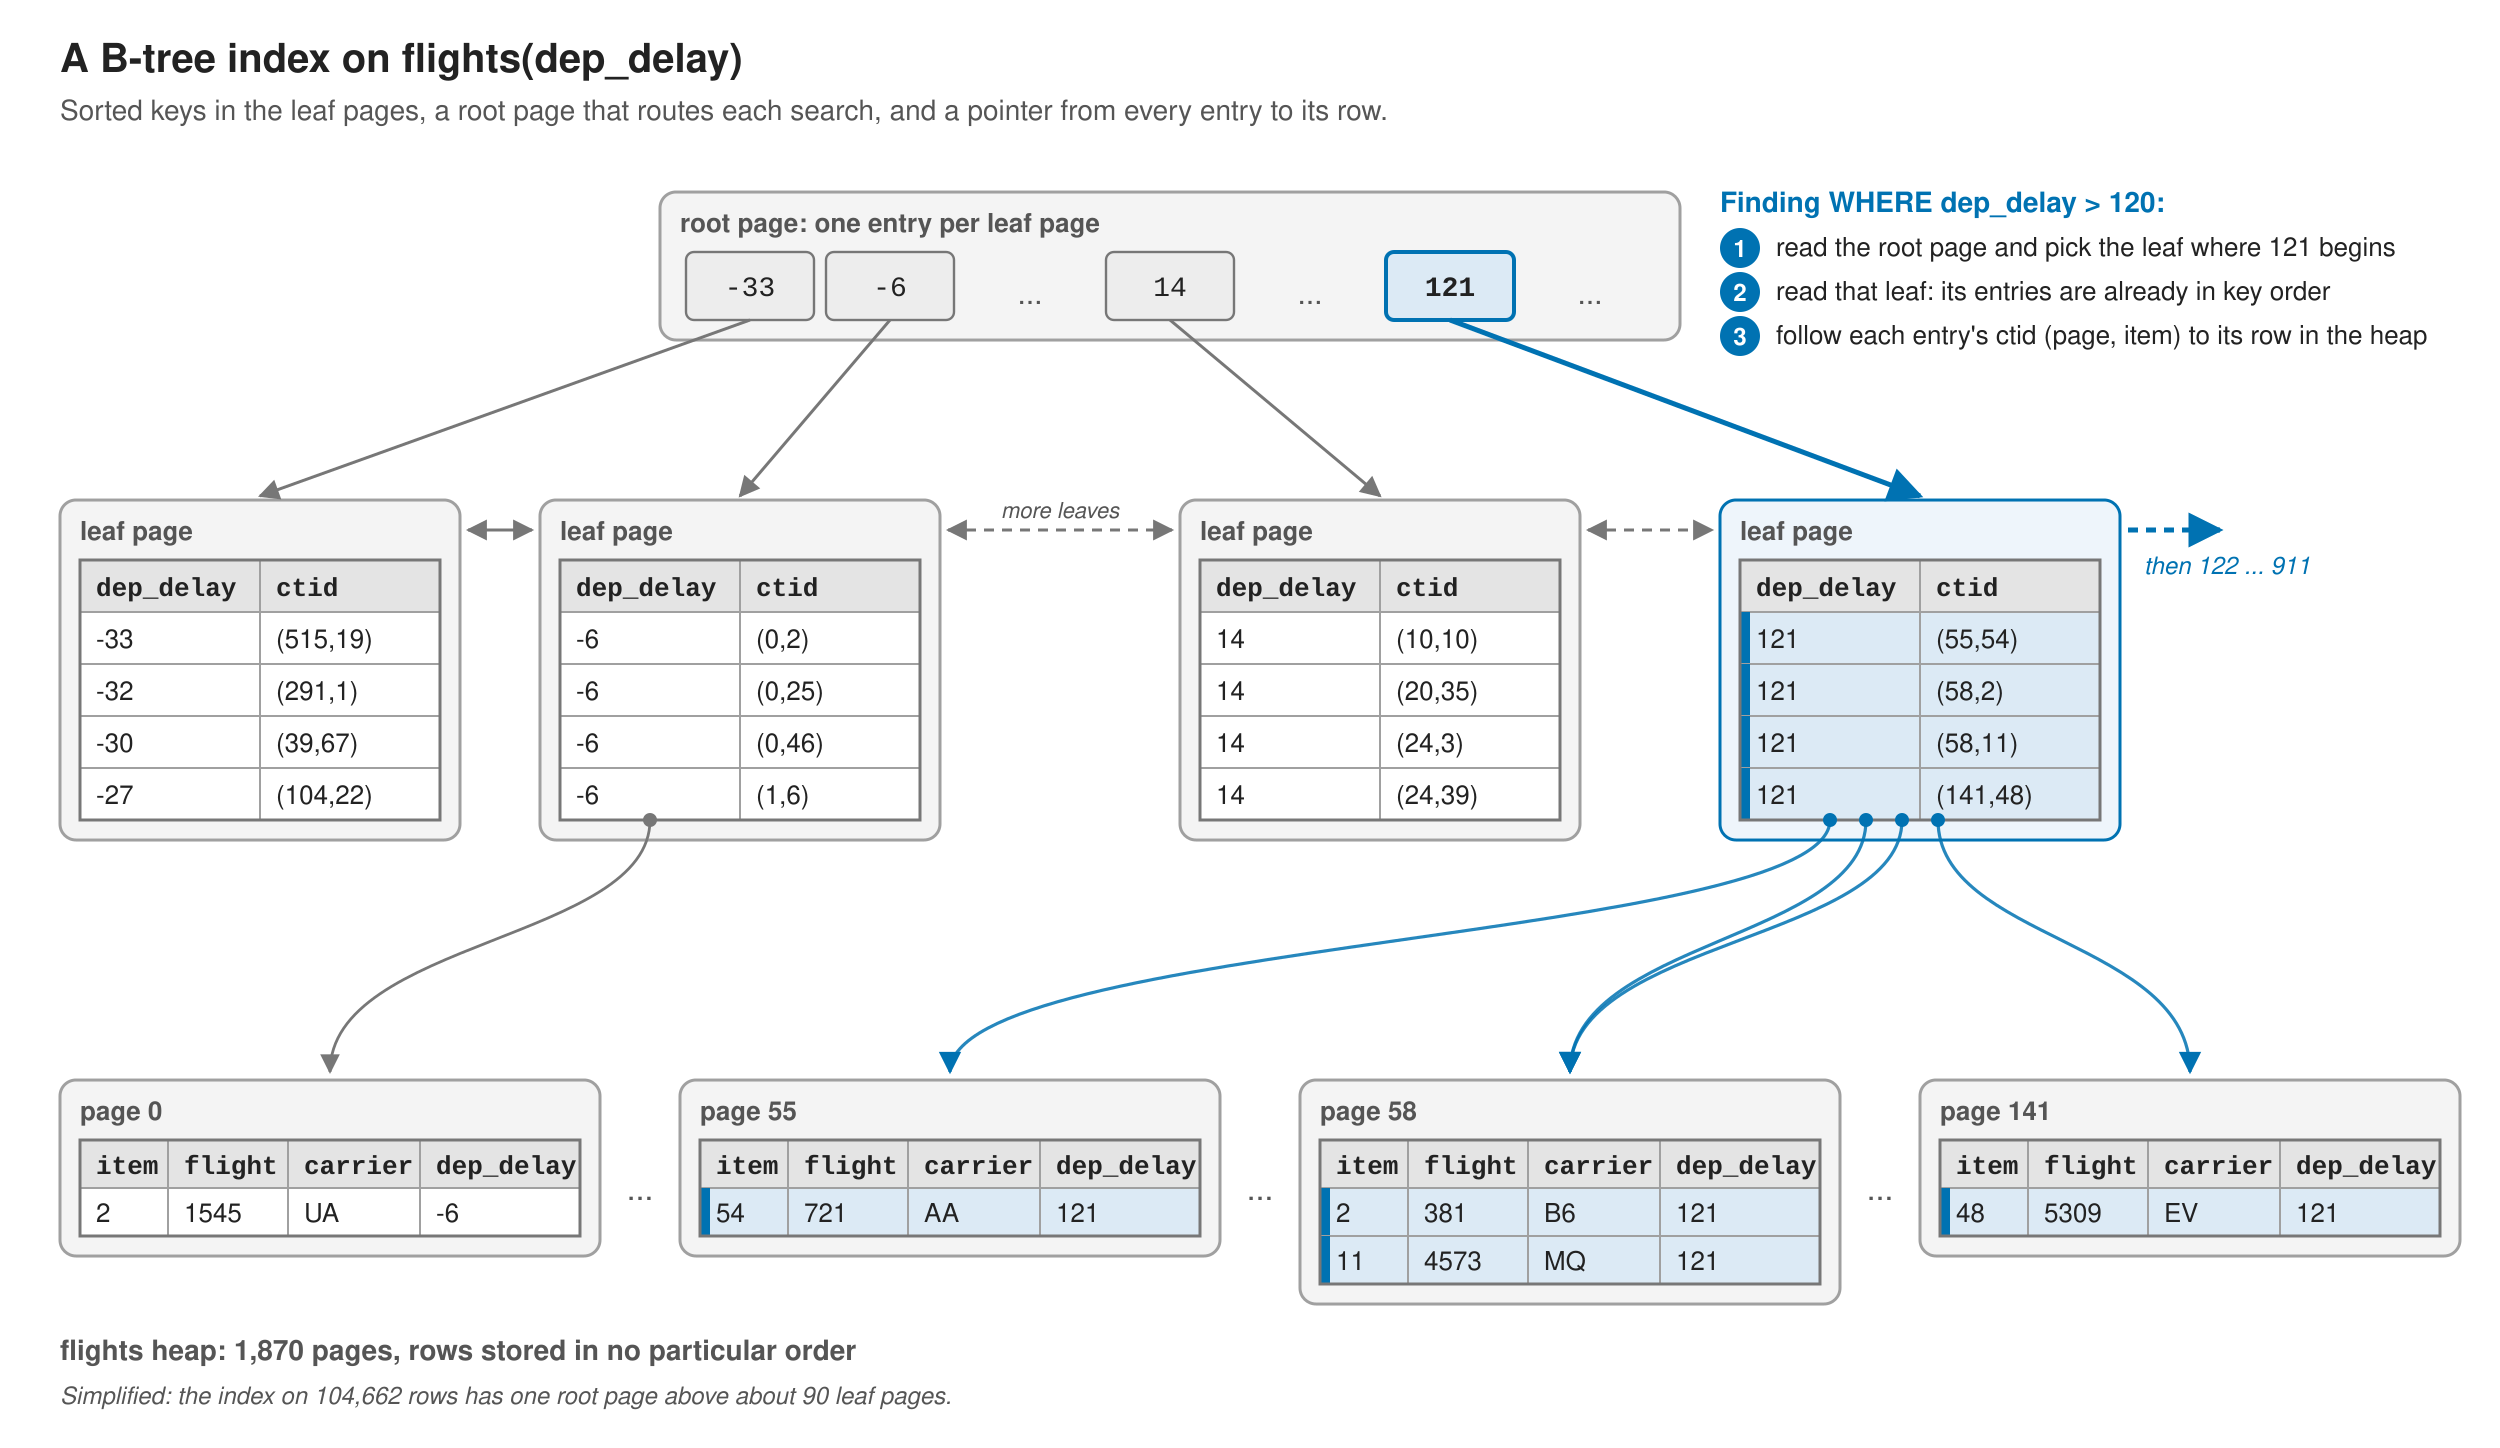
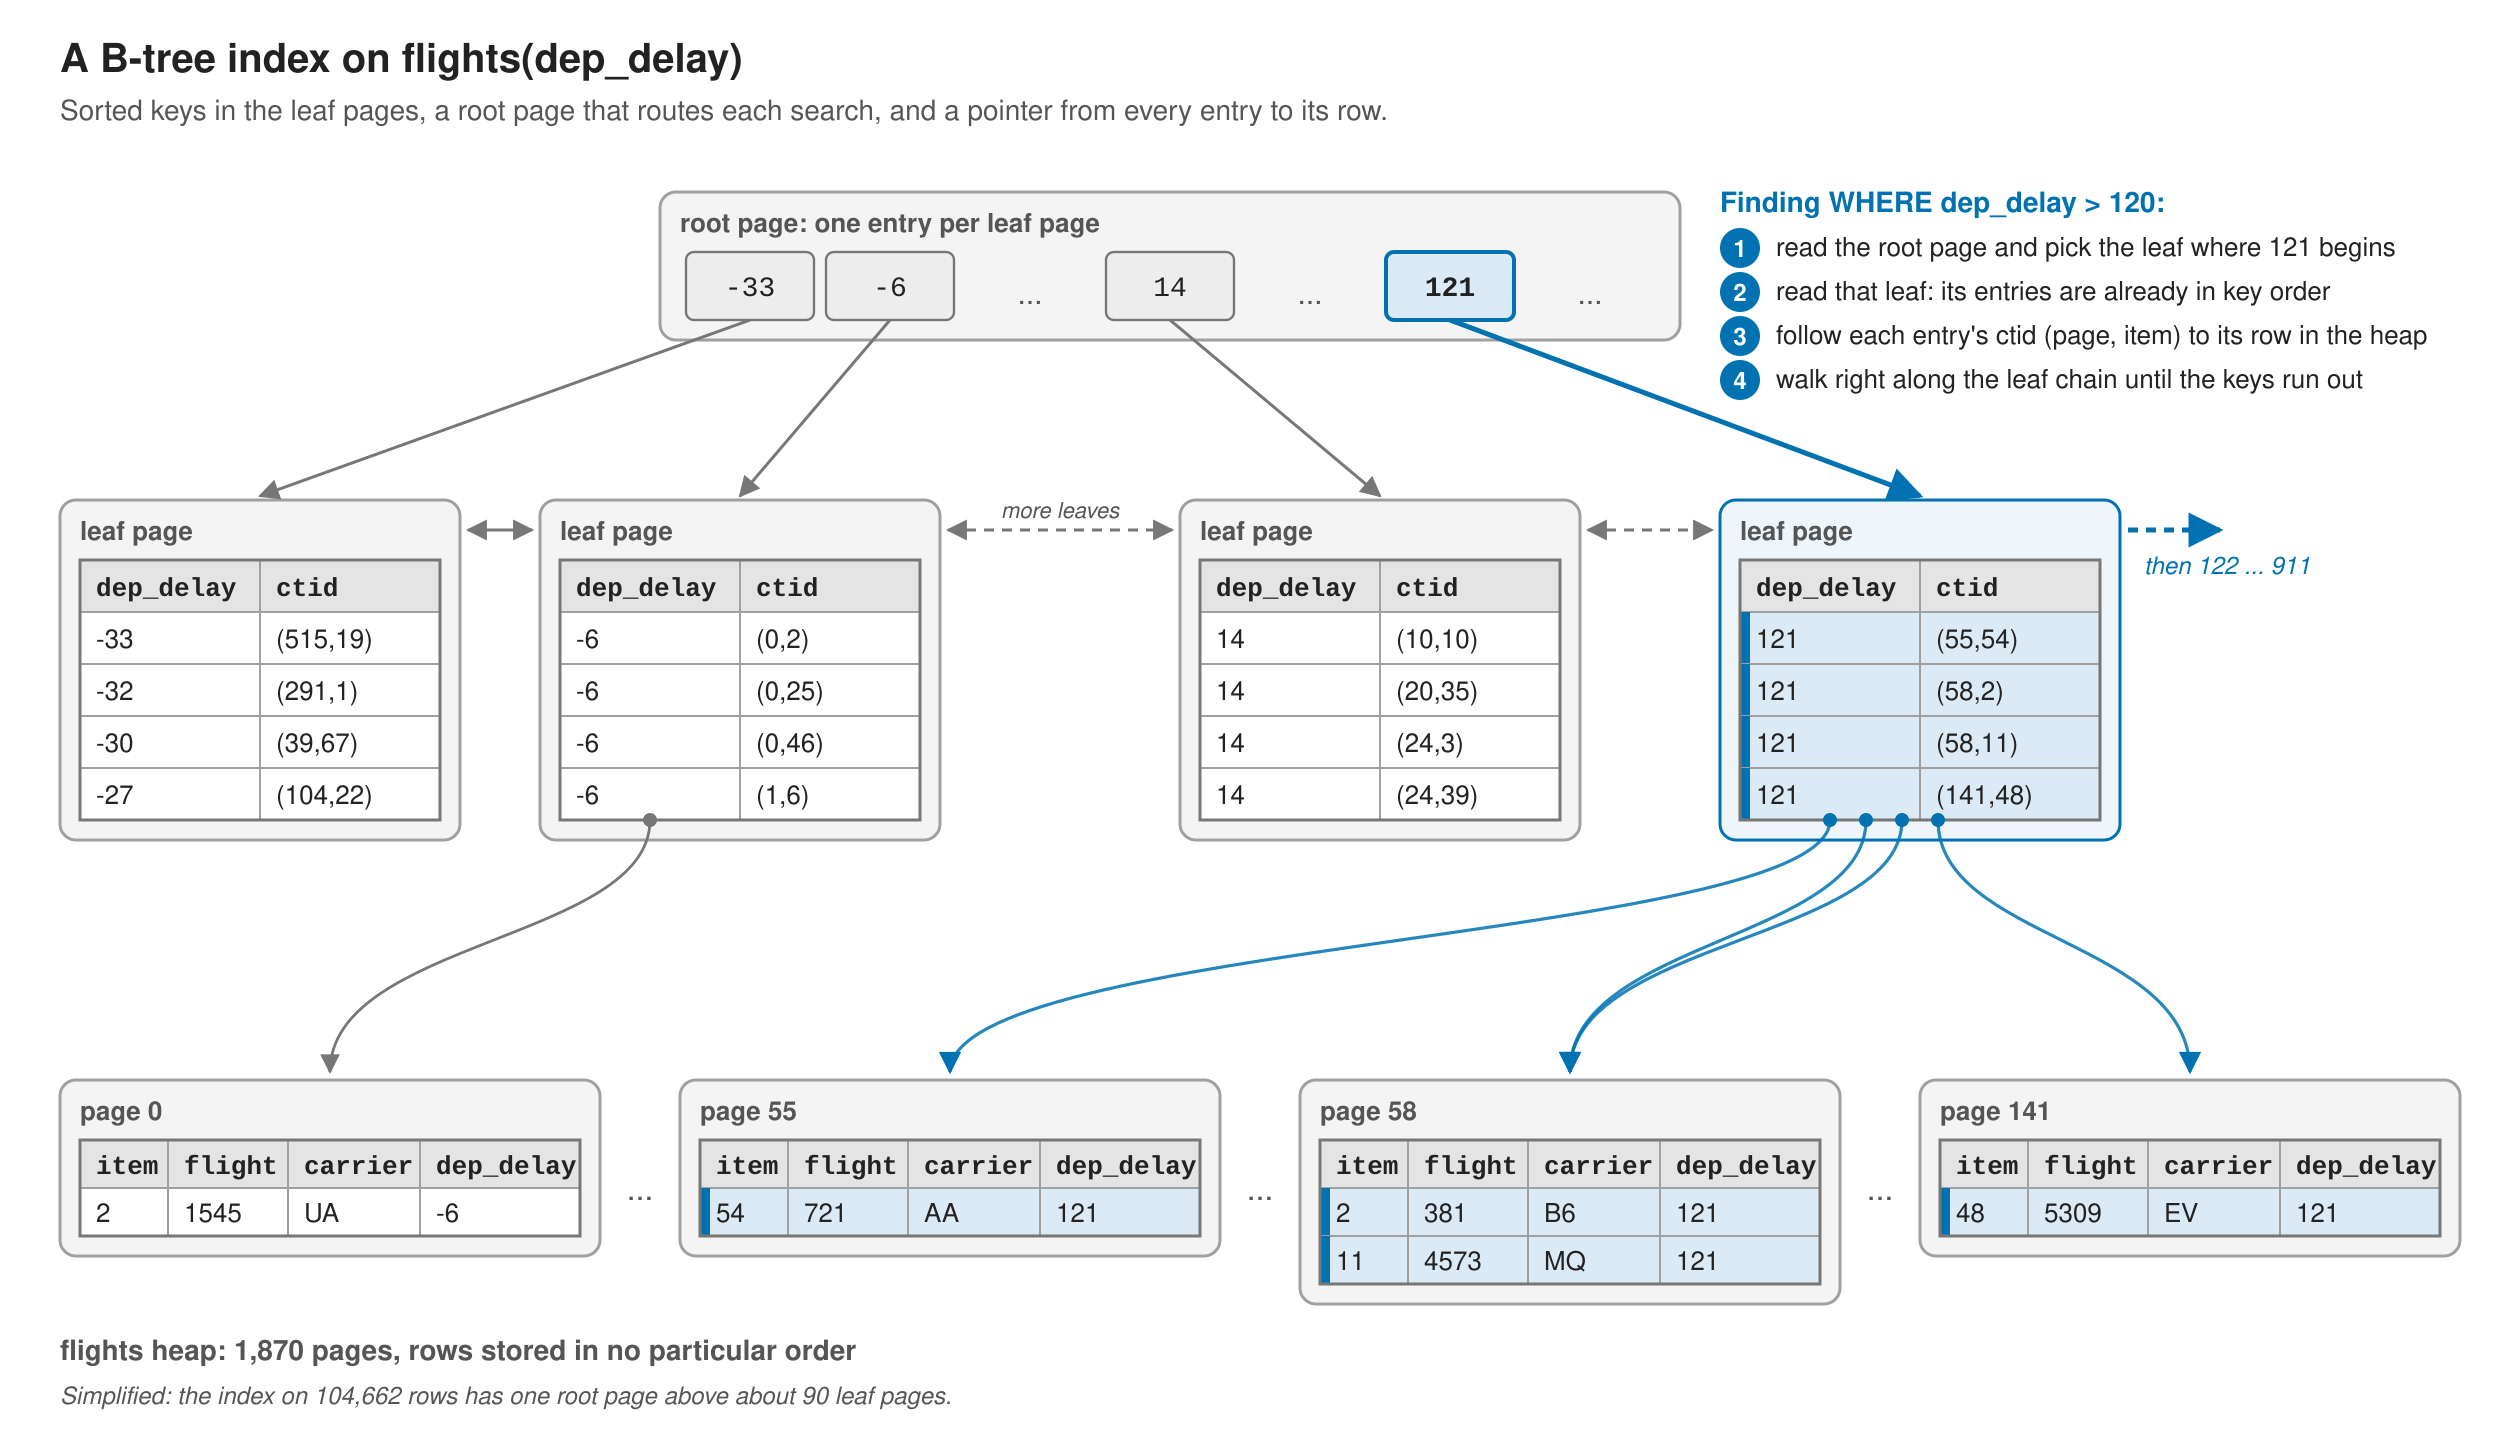
<svg xmlns="http://www.w3.org/2000/svg" viewBox="0 0 1250 724" width="1875" height="1086" role="img" aria-labelledby="title desc" font-family="Helvetica, Arial, sans-serif">
  <defs>
    <marker id="arrow-0072B2" viewBox="0 0 10 10" refX="9" refY="5" markerWidth="7" markerHeight="7" orient="auto-start-reverse">
      <path d="M0,0 L10,5 L0,10 z" fill="#0072B2" />
    </marker>
    <marker id="arrow-009E73" viewBox="0 0 10 10" refX="9" refY="5" markerWidth="7" markerHeight="7" orient="auto-start-reverse">
      <path d="M0,0 L10,5 L0,10 z" fill="#009E73" />
    </marker>
    <marker id="arrow-777777" viewBox="0 0 10 10" refX="9" refY="5" markerWidth="7" markerHeight="7" orient="auto-start-reverse">
      <path d="M0,0 L10,5 L0,10 z" fill="#777777" />
    </marker>
    <marker id="arrow-C98500" viewBox="0 0 10 10" refX="9" refY="5" markerWidth="7" markerHeight="7" orient="auto-start-reverse">
      <path d="M0,0 L10,5 L0,10 z" fill="#C98500" />
    </marker>
    <marker id="arrow-D55E00" viewBox="0 0 10 10" refX="9" refY="5" markerWidth="7" markerHeight="7" orient="auto-start-reverse">
      <path d="M0,0 L10,5 L0,10 z" fill="#D55E00" />
    </marker>
  </defs>
  <rect width="100%" height="100%" fill="#FFFFFF" />
  <text x="30" y="36" font-size="20" font-weight="bold" fill="#222222" text-anchor="start">A B-tree index on flights(dep_delay)</text>
  <text x="30" y="60" font-size="14" font-weight="normal" fill="#555555" text-anchor="start">Sorted keys in the leaf pages, a root page that routes each search, and a pointer from every entry to its row.</text>
  <rect x="330" y="96" width="510" height="74" rx="8" fill="#F4F4F4" stroke="#A0A0A0" stroke-width="1.5" />
  <text x="340" y="116" font-size="13" font-weight="bold" fill="#555555" text-anchor="start">root page: one entry per leaf page</text>
  <rect x="343" y="126" width="64" height="34" rx="4" fill="#EDEDED" stroke="#777777" stroke-width="1.2" />
  <text x="375.0" y="148" font-size="14" font-weight="normal" fill="#222222" text-anchor="middle" font-family="Consolas, Menlo, 'Courier New', monospace">-33</text>
  <rect x="413" y="126" width="64" height="34" rx="4" fill="#EDEDED" stroke="#777777" stroke-width="1.2" />
  <text x="445.0" y="148" font-size="14" font-weight="normal" fill="#222222" text-anchor="middle" font-family="Consolas, Menlo, 'Courier New', monospace">-6</text>
  <text x="515.0" y="152" font-size="15" font-weight="normal" fill="#555555" text-anchor="middle">...</text>
  <rect x="553" y="126" width="64" height="34" rx="4" fill="#EDEDED" stroke="#777777" stroke-width="1.2" />
  <text x="585.0" y="148" font-size="14" font-weight="normal" fill="#222222" text-anchor="middle" font-family="Consolas, Menlo, 'Courier New', monospace">14</text>
  <text x="655.0" y="152" font-size="15" font-weight="normal" fill="#555555" text-anchor="middle">...</text>
  <rect x="693" y="126" width="64" height="34" rx="4" fill="#DCEAF5" stroke="#0072B2" stroke-width="2" />
  <text x="725.0" y="148" font-size="14" font-weight="bold" fill="#222222" text-anchor="middle" font-family="Consolas, Menlo, 'Courier New', monospace">121</text>
  <text x="795.0" y="152" font-size="15" font-weight="normal" fill="#555555" text-anchor="middle">...</text>
  <rect x="30" y="250" width="200" height="170" rx="8" fill="#F4F4F4" stroke="#A0A0A0" stroke-width="1.5" />
  <text x="40" y="270" font-size="13" font-weight="bold" fill="#555555" text-anchor="start">leaf page</text>
  <rect x="40" y="280" width="180" height="26" fill="#E4E4E4" stroke="#A0A0A0" stroke-width="1" />
  <text x="48" y="298.0" font-size="13" font-weight="bold" fill="#222222" text-anchor="start" font-family="Consolas, Menlo, 'Courier New', monospace">dep_delay</text>
  <text x="138" y="298.0" font-size="13" font-weight="bold" fill="#222222" text-anchor="start" font-family="Consolas, Menlo, 'Courier New', monospace">ctid</text>
  <rect x="40" y="306" width="180" height="26" fill="#FFFFFF" stroke="#A0A0A0" stroke-width="1" />
  <text x="48" y="324.0" font-size="13" font-weight="normal" fill="#222222" text-anchor="start">-33</text>
  <text x="138" y="324.0" font-size="13" font-weight="normal" fill="#222222" text-anchor="start">(515,19)</text>
  <rect x="40" y="332" width="180" height="26" fill="#FFFFFF" stroke="#A0A0A0" stroke-width="1" />
  <text x="48" y="350.0" font-size="13" font-weight="normal" fill="#222222" text-anchor="start">-32</text>
  <text x="138" y="350.0" font-size="13" font-weight="normal" fill="#222222" text-anchor="start">(291,1)</text>
  <rect x="40" y="358" width="180" height="26" fill="#FFFFFF" stroke="#A0A0A0" stroke-width="1" />
  <text x="48" y="376.0" font-size="13" font-weight="normal" fill="#222222" text-anchor="start">-30</text>
  <text x="138" y="376.0" font-size="13" font-weight="normal" fill="#222222" text-anchor="start">(39,67)</text>
  <rect x="40" y="384" width="180" height="26" fill="#FFFFFF" stroke="#A0A0A0" stroke-width="1" />
  <text x="48" y="402.0" font-size="13" font-weight="normal" fill="#222222" text-anchor="start">-27</text>
  <text x="138" y="402.0" font-size="13" font-weight="normal" fill="#222222" text-anchor="start">(104,22)</text>
  <line x1="130" y1="280" x2="130" y2="410" stroke="#A0A0A0" stroke-width="1" />
  <rect x="40" y="280" width="180" height="130" fill="none" stroke="#777777" stroke-width="1.5" />
  <rect x="270" y="250" width="200" height="170" rx="8" fill="#F4F4F4" stroke="#A0A0A0" stroke-width="1.5" />
  <text x="280" y="270" font-size="13" font-weight="bold" fill="#555555" text-anchor="start">leaf page</text>
  <rect x="280" y="280" width="180" height="26" fill="#E4E4E4" stroke="#A0A0A0" stroke-width="1" />
  <text x="288" y="298.0" font-size="13" font-weight="bold" fill="#222222" text-anchor="start" font-family="Consolas, Menlo, 'Courier New', monospace">dep_delay</text>
  <text x="378" y="298.0" font-size="13" font-weight="bold" fill="#222222" text-anchor="start" font-family="Consolas, Menlo, 'Courier New', monospace">ctid</text>
  <rect x="280" y="306" width="180" height="26" fill="#FFFFFF" stroke="#A0A0A0" stroke-width="1" />
  <text x="288" y="324.0" font-size="13" font-weight="normal" fill="#222222" text-anchor="start">-6</text>
  <text x="378" y="324.0" font-size="13" font-weight="normal" fill="#222222" text-anchor="start">(0,2)</text>
  <rect x="280" y="332" width="180" height="26" fill="#FFFFFF" stroke="#A0A0A0" stroke-width="1" />
  <text x="288" y="350.0" font-size="13" font-weight="normal" fill="#222222" text-anchor="start">-6</text>
  <text x="378" y="350.0" font-size="13" font-weight="normal" fill="#222222" text-anchor="start">(0,25)</text>
  <rect x="280" y="358" width="180" height="26" fill="#FFFFFF" stroke="#A0A0A0" stroke-width="1" />
  <text x="288" y="376.0" font-size="13" font-weight="normal" fill="#222222" text-anchor="start">-6</text>
  <text x="378" y="376.0" font-size="13" font-weight="normal" fill="#222222" text-anchor="start">(0,46)</text>
  <rect x="280" y="384" width="180" height="26" fill="#FFFFFF" stroke="#A0A0A0" stroke-width="1" />
  <text x="288" y="402.0" font-size="13" font-weight="normal" fill="#222222" text-anchor="start">-6</text>
  <text x="378" y="402.0" font-size="13" font-weight="normal" fill="#222222" text-anchor="start">(1,6)</text>
  <line x1="370" y1="280" x2="370" y2="410" stroke="#A0A0A0" stroke-width="1" />
  <rect x="280" y="280" width="180" height="130" fill="none" stroke="#777777" stroke-width="1.5" />
  <rect x="590" y="250" width="200" height="170" rx="8" fill="#F4F4F4" stroke="#A0A0A0" stroke-width="1.5" />
  <text x="600" y="270" font-size="13" font-weight="bold" fill="#555555" text-anchor="start">leaf page</text>
  <rect x="600" y="280" width="180" height="26" fill="#E4E4E4" stroke="#A0A0A0" stroke-width="1" />
  <text x="608" y="298.0" font-size="13" font-weight="bold" fill="#222222" text-anchor="start" font-family="Consolas, Menlo, 'Courier New', monospace">dep_delay</text>
  <text x="698" y="298.0" font-size="13" font-weight="bold" fill="#222222" text-anchor="start" font-family="Consolas, Menlo, 'Courier New', monospace">ctid</text>
  <rect x="600" y="306" width="180" height="26" fill="#FFFFFF" stroke="#A0A0A0" stroke-width="1" />
  <text x="608" y="324.0" font-size="13" font-weight="normal" fill="#222222" text-anchor="start">14</text>
  <text x="698" y="324.0" font-size="13" font-weight="normal" fill="#222222" text-anchor="start">(10,10)</text>
  <rect x="600" y="332" width="180" height="26" fill="#FFFFFF" stroke="#A0A0A0" stroke-width="1" />
  <text x="608" y="350.0" font-size="13" font-weight="normal" fill="#222222" text-anchor="start">14</text>
  <text x="698" y="350.0" font-size="13" font-weight="normal" fill="#222222" text-anchor="start">(20,35)</text>
  <rect x="600" y="358" width="180" height="26" fill="#FFFFFF" stroke="#A0A0A0" stroke-width="1" />
  <text x="608" y="376.0" font-size="13" font-weight="normal" fill="#222222" text-anchor="start">14</text>
  <text x="698" y="376.0" font-size="13" font-weight="normal" fill="#222222" text-anchor="start">(24,3)</text>
  <rect x="600" y="384" width="180" height="26" fill="#FFFFFF" stroke="#A0A0A0" stroke-width="1" />
  <text x="608" y="402.0" font-size="13" font-weight="normal" fill="#222222" text-anchor="start">14</text>
  <text x="698" y="402.0" font-size="13" font-weight="normal" fill="#222222" text-anchor="start">(24,39)</text>
  <line x1="690" y1="280" x2="690" y2="410" stroke="#A0A0A0" stroke-width="1" />
  <rect x="600" y="280" width="180" height="130" fill="none" stroke="#777777" stroke-width="1.5" />
  <rect x="860" y="250" width="200" height="170" rx="8" fill="#EEF5FB" stroke="#0072B2" stroke-width="1.5" />
  <text x="870" y="270" font-size="13" font-weight="bold" fill="#555555" text-anchor="start">leaf page</text>
  <rect x="870" y="280" width="180" height="26" fill="#E4E4E4" stroke="#A0A0A0" stroke-width="1" />
  <text x="878" y="298.0" font-size="13" font-weight="bold" fill="#222222" text-anchor="start" font-family="Consolas, Menlo, 'Courier New', monospace">dep_delay</text>
  <text x="968" y="298.0" font-size="13" font-weight="bold" fill="#222222" text-anchor="start" font-family="Consolas, Menlo, 'Courier New', monospace">ctid</text>
  <rect x="870" y="306" width="180" height="26" fill="#DCEAF5" stroke="#A0A0A0" stroke-width="1" />
  <rect x="870" y="306" width="5" height="26" fill="#0072B2" />
  <text x="878" y="324.0" font-size="13" font-weight="normal" fill="#222222" text-anchor="start">121</text>
  <text x="968" y="324.0" font-size="13" font-weight="normal" fill="#222222" text-anchor="start">(55,54)</text>
  <rect x="870" y="332" width="180" height="26" fill="#DCEAF5" stroke="#A0A0A0" stroke-width="1" />
  <rect x="870" y="332" width="5" height="26" fill="#0072B2" />
  <text x="878" y="350.0" font-size="13" font-weight="normal" fill="#222222" text-anchor="start">121</text>
  <text x="968" y="350.0" font-size="13" font-weight="normal" fill="#222222" text-anchor="start">(58,2)</text>
  <rect x="870" y="358" width="180" height="26" fill="#DCEAF5" stroke="#A0A0A0" stroke-width="1" />
  <rect x="870" y="358" width="5" height="26" fill="#0072B2" />
  <text x="878" y="376.0" font-size="13" font-weight="normal" fill="#222222" text-anchor="start">121</text>
  <text x="968" y="376.0" font-size="13" font-weight="normal" fill="#222222" text-anchor="start">(58,11)</text>
  <rect x="870" y="384" width="180" height="26" fill="#DCEAF5" stroke="#A0A0A0" stroke-width="1" />
  <rect x="870" y="384" width="5" height="26" fill="#0072B2" />
  <text x="878" y="402.0" font-size="13" font-weight="normal" fill="#222222" text-anchor="start">121</text>
  <text x="968" y="402.0" font-size="13" font-weight="normal" fill="#222222" text-anchor="start">(141,48)</text>
  <line x1="960" y1="280" x2="960" y2="410" stroke="#A0A0A0" stroke-width="1" />
  <rect x="870" y="280" width="180" height="130" fill="none" stroke="#777777" stroke-width="1.5" />
  <line x1="375.0" y1="160" x2="130" y2="248" stroke="#777777" stroke-width="1.5" marker-end="url(#arrow-777777)" />
  <line x1="445.0" y1="160" x2="370" y2="248" stroke="#777777" stroke-width="1.5" marker-end="url(#arrow-777777)" />
  <line x1="585.0" y1="160" x2="690" y2="248" stroke="#777777" stroke-width="1.5" marker-end="url(#arrow-777777)" />
  <line x1="725.0" y1="160" x2="960" y2="248" stroke="#0072B2" stroke-width="2.5" marker-end="url(#arrow-0072B2)" />
  <line x1="234" y1="265" x2="266" y2="265" stroke="#777777" stroke-width="1.5" marker-start="url(#arrow-777777)" marker-end="url(#arrow-777777)" />
  <line x1="474" y1="265" x2="586" y2="265" stroke="#777777" stroke-width="1.5" stroke-dasharray="5 4" marker-start="url(#arrow-777777)" marker-end="url(#arrow-777777)" />
  <line x1="794" y1="265" x2="856" y2="265" stroke="#777777" stroke-width="1.5" stroke-dasharray="5 4" marker-start="url(#arrow-777777)" marker-end="url(#arrow-777777)" />
  <text x="530.0" y="259" font-size="11" font-weight="normal" fill="#555555" text-anchor="middle" font-style="italic">more leaves</text>
  <line x1="1064" y1="265" x2="1110" y2="265" stroke="#0072B2" stroke-width="2.5" stroke-dasharray="5 4" marker-end="url(#arrow-0072B2)" />
  <text x="1072" y="287" font-size="12" font-weight="normal" fill="#0072B2" text-anchor="start" font-style="italic">then 122 ... 911</text>
  <text x="30" y="680" font-size="14" font-weight="bold" fill="#555555" text-anchor="start">flights heap: 1,870 pages, rows stored in no particular order</text>
  <rect x="30" y="540" width="270" height="88" rx="8" fill="#F4F4F4" stroke="#A0A0A0" stroke-width="1.5" />
  <text x="40" y="560" font-size="13" font-weight="bold" fill="#555555" text-anchor="start">page 0</text>
  <rect x="40" y="570" width="250" height="24" fill="#E4E4E4" stroke="#A0A0A0" stroke-width="1" />
  <text x="48" y="587.0" font-size="13" font-weight="bold" fill="#222222" text-anchor="start" font-family="Consolas, Menlo, 'Courier New', monospace">item</text>
  <text x="92" y="587.0" font-size="13" font-weight="bold" fill="#222222" text-anchor="start" font-family="Consolas, Menlo, 'Courier New', monospace">flight</text>
  <text x="152" y="587.0" font-size="13" font-weight="bold" fill="#222222" text-anchor="start" font-family="Consolas, Menlo, 'Courier New', monospace">carrier</text>
  <text x="218" y="587.0" font-size="13" font-weight="bold" fill="#222222" text-anchor="start" font-family="Consolas, Menlo, 'Courier New', monospace">dep_delay</text>
  <rect x="40" y="594" width="250" height="24" fill="#FFFFFF" stroke="#A0A0A0" stroke-width="1" />
  <text x="48" y="611.0" font-size="13" font-weight="normal" fill="#222222" text-anchor="start">2</text>
  <text x="92" y="611.0" font-size="13" font-weight="normal" fill="#222222" text-anchor="start">1545</text>
  <text x="152" y="611.0" font-size="13" font-weight="normal" fill="#222222" text-anchor="start">UA</text>
  <text x="218" y="611.0" font-size="13" font-weight="normal" fill="#222222" text-anchor="start">-6</text>
  <line x1="84" y1="570" x2="84" y2="618" stroke="#A0A0A0" stroke-width="1" />
  <line x1="144" y1="570" x2="144" y2="618" stroke="#A0A0A0" stroke-width="1" />
  <line x1="210" y1="570" x2="210" y2="618" stroke="#A0A0A0" stroke-width="1" />
  <rect x="40" y="570" width="250" height="48" fill="none" stroke="#777777" stroke-width="1.5" />
  <rect x="340" y="540" width="270" height="88" rx="8" fill="#F4F4F4" stroke="#A0A0A0" stroke-width="1.5" />
  <text x="350" y="560" font-size="13" font-weight="bold" fill="#555555" text-anchor="start">page 55</text>
  <rect x="350" y="570" width="250" height="24" fill="#E4E4E4" stroke="#A0A0A0" stroke-width="1" />
  <text x="358" y="587.0" font-size="13" font-weight="bold" fill="#222222" text-anchor="start" font-family="Consolas, Menlo, 'Courier New', monospace">item</text>
  <text x="402" y="587.0" font-size="13" font-weight="bold" fill="#222222" text-anchor="start" font-family="Consolas, Menlo, 'Courier New', monospace">flight</text>
  <text x="462" y="587.0" font-size="13" font-weight="bold" fill="#222222" text-anchor="start" font-family="Consolas, Menlo, 'Courier New', monospace">carrier</text>
  <text x="528" y="587.0" font-size="13" font-weight="bold" fill="#222222" text-anchor="start" font-family="Consolas, Menlo, 'Courier New', monospace">dep_delay</text>
  <rect x="350" y="594" width="250" height="24" fill="#DCEAF5" stroke="#A0A0A0" stroke-width="1" />
  <rect x="350" y="594" width="5" height="24" fill="#0072B2" />
  <text x="358" y="611.0" font-size="13" font-weight="normal" fill="#222222" text-anchor="start">54</text>
  <text x="402" y="611.0" font-size="13" font-weight="normal" fill="#222222" text-anchor="start">721</text>
  <text x="462" y="611.0" font-size="13" font-weight="normal" fill="#222222" text-anchor="start">AA</text>
  <text x="528" y="611.0" font-size="13" font-weight="normal" fill="#222222" text-anchor="start">121</text>
  <line x1="394" y1="570" x2="394" y2="618" stroke="#A0A0A0" stroke-width="1" />
  <line x1="454" y1="570" x2="454" y2="618" stroke="#A0A0A0" stroke-width="1" />
  <line x1="520" y1="570" x2="520" y2="618" stroke="#A0A0A0" stroke-width="1" />
  <rect x="350" y="570" width="250" height="48" fill="none" stroke="#777777" stroke-width="1.5" />
  <rect x="650" y="540" width="270" height="112" rx="8" fill="#F4F4F4" stroke="#A0A0A0" stroke-width="1.5" />
  <text x="660" y="560" font-size="13" font-weight="bold" fill="#555555" text-anchor="start">page 58</text>
  <rect x="660" y="570" width="250" height="24" fill="#E4E4E4" stroke="#A0A0A0" stroke-width="1" />
  <text x="668" y="587.0" font-size="13" font-weight="bold" fill="#222222" text-anchor="start" font-family="Consolas, Menlo, 'Courier New', monospace">item</text>
  <text x="712" y="587.0" font-size="13" font-weight="bold" fill="#222222" text-anchor="start" font-family="Consolas, Menlo, 'Courier New', monospace">flight</text>
  <text x="772" y="587.0" font-size="13" font-weight="bold" fill="#222222" text-anchor="start" font-family="Consolas, Menlo, 'Courier New', monospace">carrier</text>
  <text x="838" y="587.0" font-size="13" font-weight="bold" fill="#222222" text-anchor="start" font-family="Consolas, Menlo, 'Courier New', monospace">dep_delay</text>
  <rect x="660" y="594" width="250" height="24" fill="#DCEAF5" stroke="#A0A0A0" stroke-width="1" />
  <rect x="660" y="594" width="5" height="24" fill="#0072B2" />
  <text x="668" y="611.0" font-size="13" font-weight="normal" fill="#222222" text-anchor="start">2</text>
  <text x="712" y="611.0" font-size="13" font-weight="normal" fill="#222222" text-anchor="start">381</text>
  <text x="772" y="611.0" font-size="13" font-weight="normal" fill="#222222" text-anchor="start">B6</text>
  <text x="838" y="611.0" font-size="13" font-weight="normal" fill="#222222" text-anchor="start">121</text>
  <rect x="660" y="618" width="250" height="24" fill="#DCEAF5" stroke="#A0A0A0" stroke-width="1" />
  <rect x="660" y="618" width="5" height="24" fill="#0072B2" />
  <text x="668" y="635.0" font-size="13" font-weight="normal" fill="#222222" text-anchor="start">11</text>
  <text x="712" y="635.0" font-size="13" font-weight="normal" fill="#222222" text-anchor="start">4573</text>
  <text x="772" y="635.0" font-size="13" font-weight="normal" fill="#222222" text-anchor="start">MQ</text>
  <text x="838" y="635.0" font-size="13" font-weight="normal" fill="#222222" text-anchor="start">121</text>
  <line x1="704" y1="570" x2="704" y2="642" stroke="#A0A0A0" stroke-width="1" />
  <line x1="764" y1="570" x2="764" y2="642" stroke="#A0A0A0" stroke-width="1" />
  <line x1="830" y1="570" x2="830" y2="642" stroke="#A0A0A0" stroke-width="1" />
  <rect x="660" y="570" width="250" height="72" fill="none" stroke="#777777" stroke-width="1.5" />
  <rect x="960" y="540" width="270" height="88" rx="8" fill="#F4F4F4" stroke="#A0A0A0" stroke-width="1.5" />
  <text x="970" y="560" font-size="13" font-weight="bold" fill="#555555" text-anchor="start">page 141</text>
  <rect x="970" y="570" width="250" height="24" fill="#E4E4E4" stroke="#A0A0A0" stroke-width="1" />
  <text x="978" y="587.0" font-size="13" font-weight="bold" fill="#222222" text-anchor="start" font-family="Consolas, Menlo, 'Courier New', monospace">item</text>
  <text x="1022" y="587.0" font-size="13" font-weight="bold" fill="#222222" text-anchor="start" font-family="Consolas, Menlo, 'Courier New', monospace">flight</text>
  <text x="1082" y="587.0" font-size="13" font-weight="bold" fill="#222222" text-anchor="start" font-family="Consolas, Menlo, 'Courier New', monospace">carrier</text>
  <text x="1148" y="587.0" font-size="13" font-weight="bold" fill="#222222" text-anchor="start" font-family="Consolas, Menlo, 'Courier New', monospace">dep_delay</text>
  <rect x="970" y="594" width="250" height="24" fill="#DCEAF5" stroke="#A0A0A0" stroke-width="1" />
  <rect x="970" y="594" width="5" height="24" fill="#0072B2" />
  <text x="978" y="611.0" font-size="13" font-weight="normal" fill="#222222" text-anchor="start">48</text>
  <text x="1022" y="611.0" font-size="13" font-weight="normal" fill="#222222" text-anchor="start">5309</text>
  <text x="1082" y="611.0" font-size="13" font-weight="normal" fill="#222222" text-anchor="start">EV</text>
  <text x="1148" y="611.0" font-size="13" font-weight="normal" fill="#222222" text-anchor="start">121</text>
  <line x1="1014" y1="570" x2="1014" y2="618" stroke="#A0A0A0" stroke-width="1" />
  <line x1="1074" y1="570" x2="1074" y2="618" stroke="#A0A0A0" stroke-width="1" />
  <line x1="1140" y1="570" x2="1140" y2="618" stroke="#A0A0A0" stroke-width="1" />
  <rect x="970" y="570" width="250" height="48" fill="none" stroke="#777777" stroke-width="1.5" />
  <text x="320" y="600" font-size="16" font-weight="normal" fill="#555555" text-anchor="middle">...</text>
  <text x="630" y="600" font-size="16" font-weight="normal" fill="#555555" text-anchor="middle">...</text>
  <text x="940" y="600" font-size="16" font-weight="normal" fill="#555555" text-anchor="middle">...</text>
  <path d="M915,410 C915,470 475,470 475,536" fill="none" stroke="#0072B2" stroke-width="1.6" stroke-opacity="0.85" marker-end="url(#arrow-0072B2)" />
  <circle cx="915" cy="410" r="3.5" fill="#0072B2" />
  <path d="M933,410 C933,470 785,470 785,536" fill="none" stroke="#0072B2" stroke-width="1.6" stroke-opacity="0.85" marker-end="url(#arrow-0072B2)" />
  <circle cx="933" cy="410" r="3.5" fill="#0072B2" />
  <path d="M951,410 C951,470 785,470 785,536" fill="none" stroke="#0072B2" stroke-width="1.6" stroke-opacity="0.85" marker-end="url(#arrow-0072B2)" />
  <circle cx="951" cy="410" r="3.5" fill="#0072B2" />
  <path d="M969,410 C969,470 1095,470 1095,536" fill="none" stroke="#0072B2" stroke-width="1.6" stroke-opacity="0.85" marker-end="url(#arrow-0072B2)" />
  <circle cx="969" cy="410" r="3.5" fill="#0072B2" />
  <path d="M325,410 C325,470 165,470 165,536" fill="none" stroke="#777777" stroke-width="1.4" marker-end="url(#arrow-777777)" />
  <circle cx="325" cy="410" r="3.5" fill="#777777" />
  <text x="860" y="106" font-size="14" font-weight="bold" fill="#0072B2" text-anchor="start">Finding WHERE dep_delay &gt; 120:</text>
  <circle cx="870" cy="124" r="10" fill="#0072B2" />
  <text x="870" y="128.5" font-size="12" font-weight="bold" fill="#FFFFFF" text-anchor="middle">1</text>
  <text x="888" y="128" font-size="13" font-weight="normal" fill="#222222" text-anchor="start">read the root page and pick the leaf where 121 begins</text>
  <circle cx="870" cy="146" r="10" fill="#0072B2" />
  <text x="870" y="150.5" font-size="12" font-weight="bold" fill="#FFFFFF" text-anchor="middle">2</text>
  <text x="888" y="150" font-size="13" font-weight="normal" fill="#222222" text-anchor="start">read that leaf: its entries are already in key order</text>
  <circle cx="870" cy="168" r="10" fill="#0072B2" />
  <text x="870" y="172.5" font-size="12" font-weight="bold" fill="#FFFFFF" text-anchor="middle">3</text>
  <text x="888" y="172" font-size="13" font-weight="normal" fill="#222222" text-anchor="start">follow each entry's ctid (page, item) to its row in the heap</text>
+   <circle cx="870" cy="190" r="10" fill="#0072B2" />
+   <text x="870" y="194.5" font-size="12" font-weight="bold" fill="#FFFFFF" text-anchor="middle">4</text>
+   <text x="888" y="194" font-size="13" font-weight="normal" fill="#222222" text-anchor="start">walk right along the leaf chain until the keys run out</text>
  <text x="30" y="702" font-size="12" font-weight="normal" fill="#555555" text-anchor="start" font-style="italic">Simplified: the index on 104,662 rows has one root page above about 90 leaf pages.</text>
</svg>
